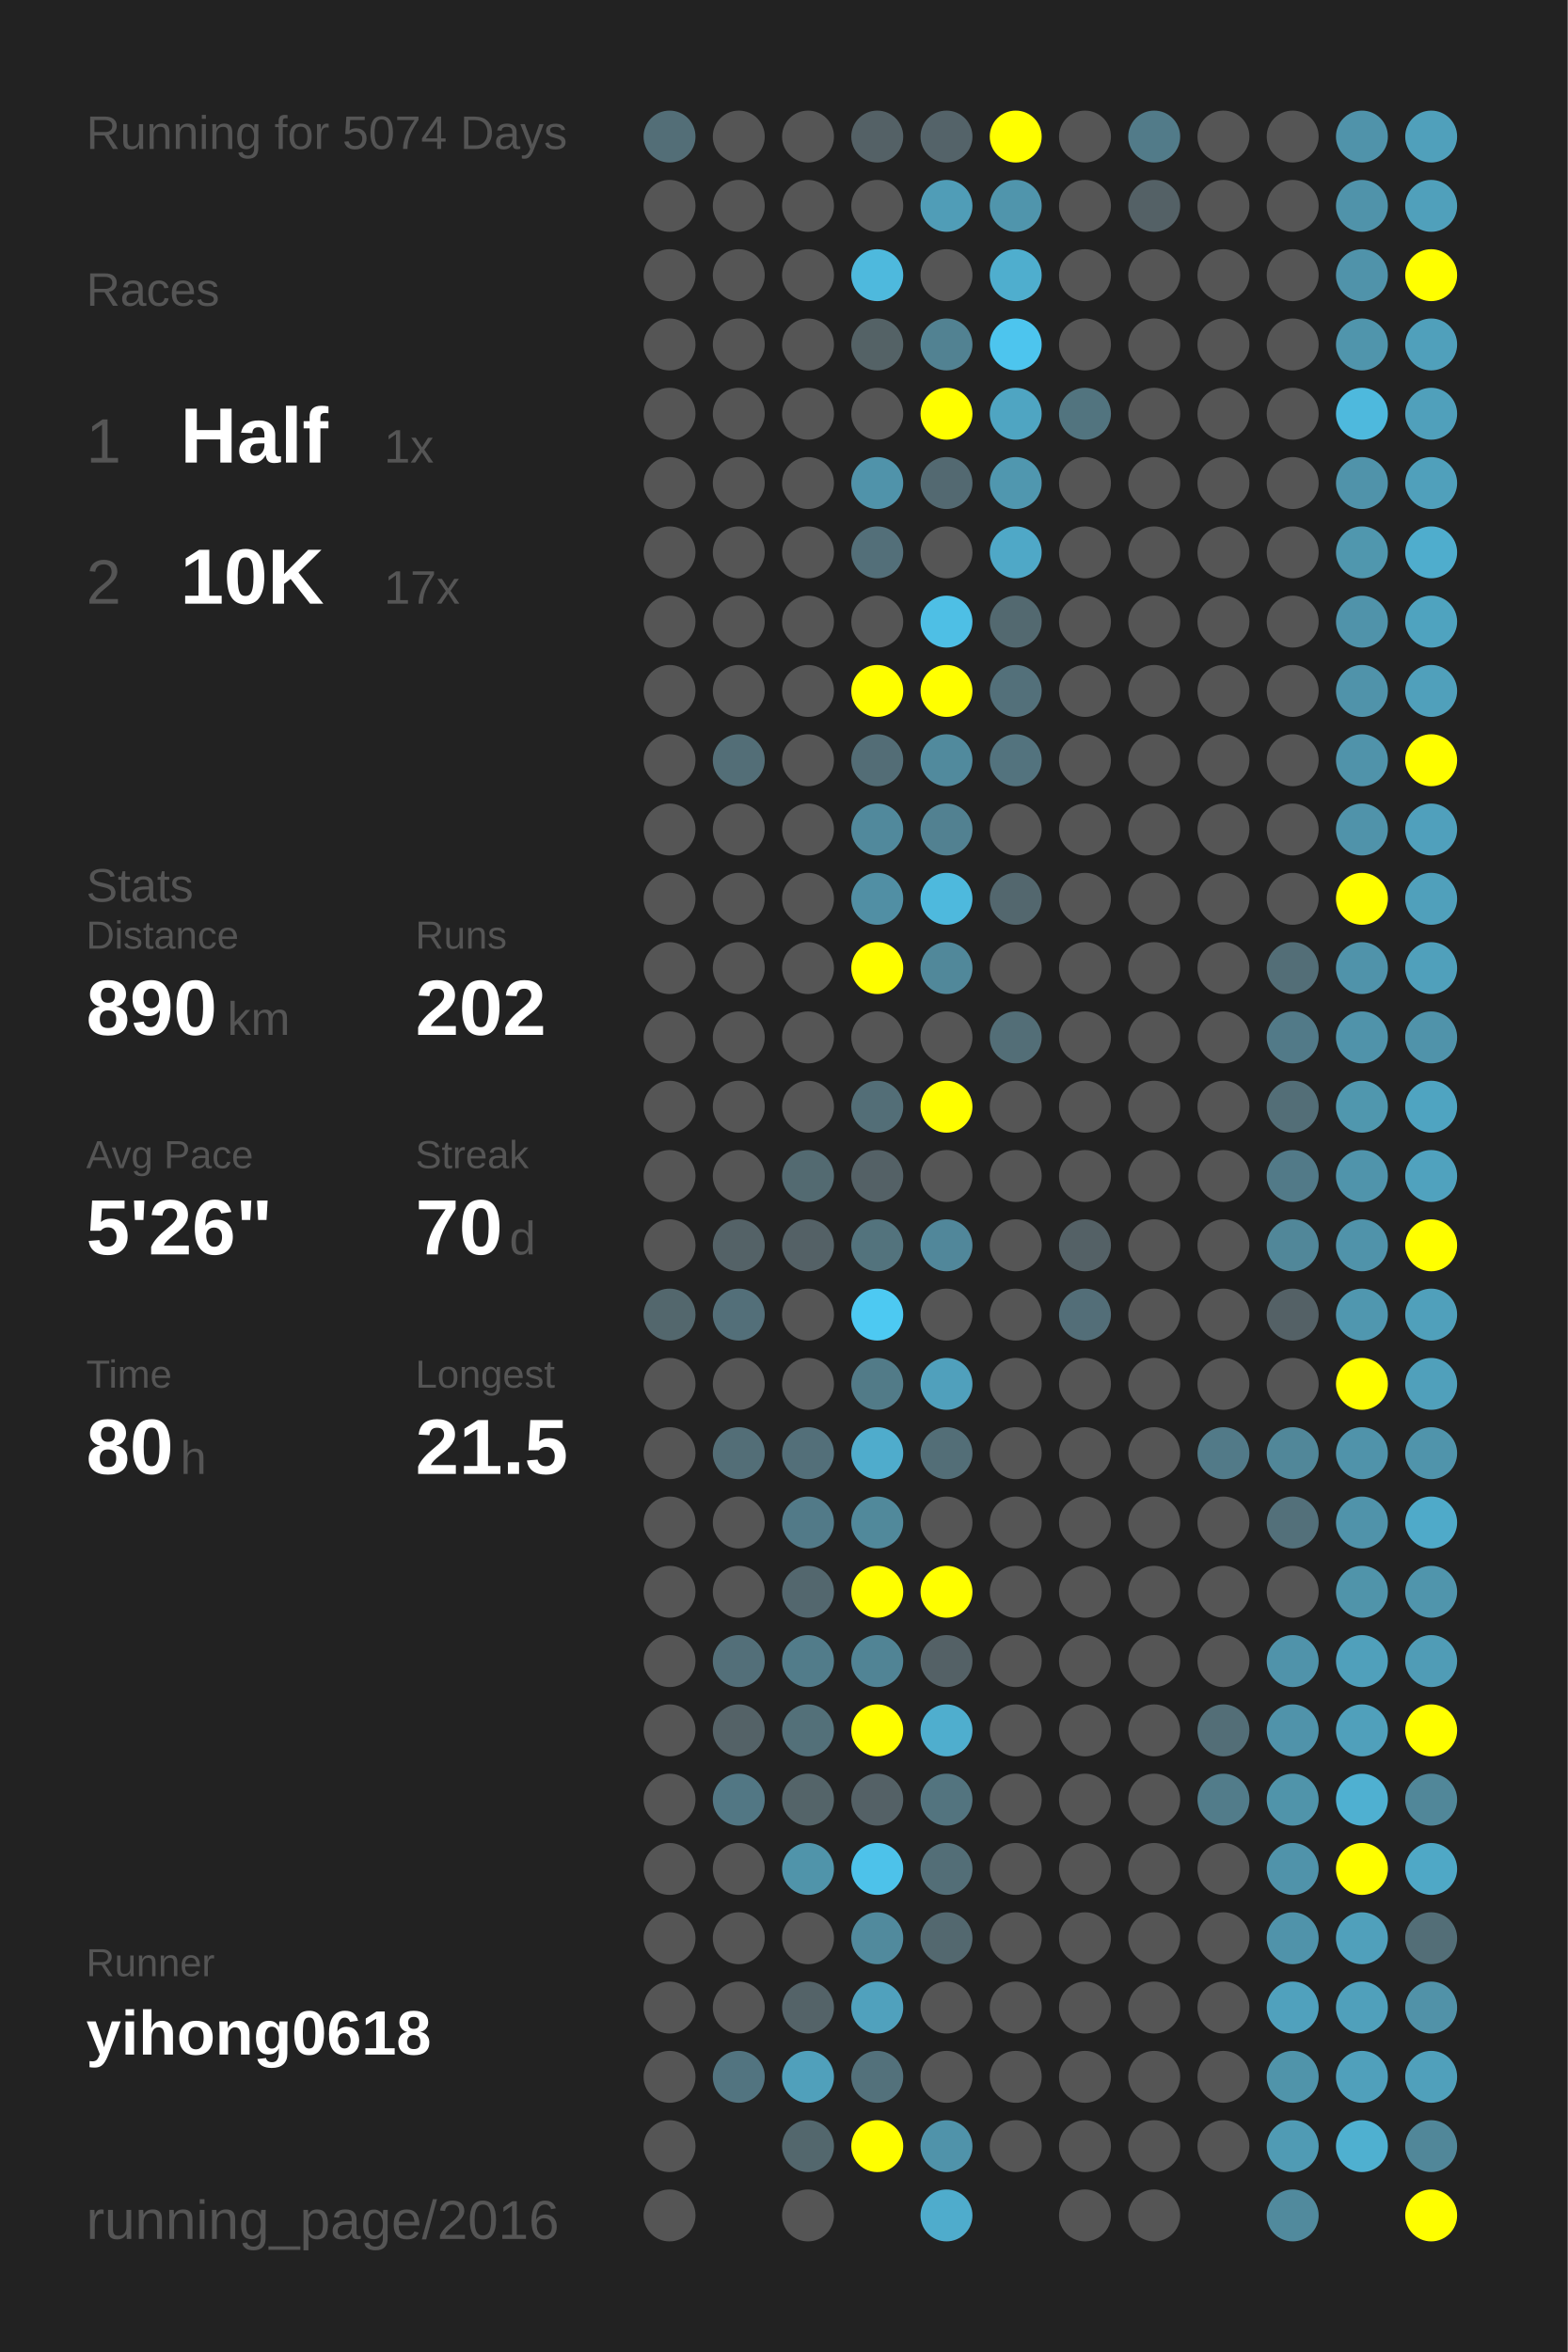
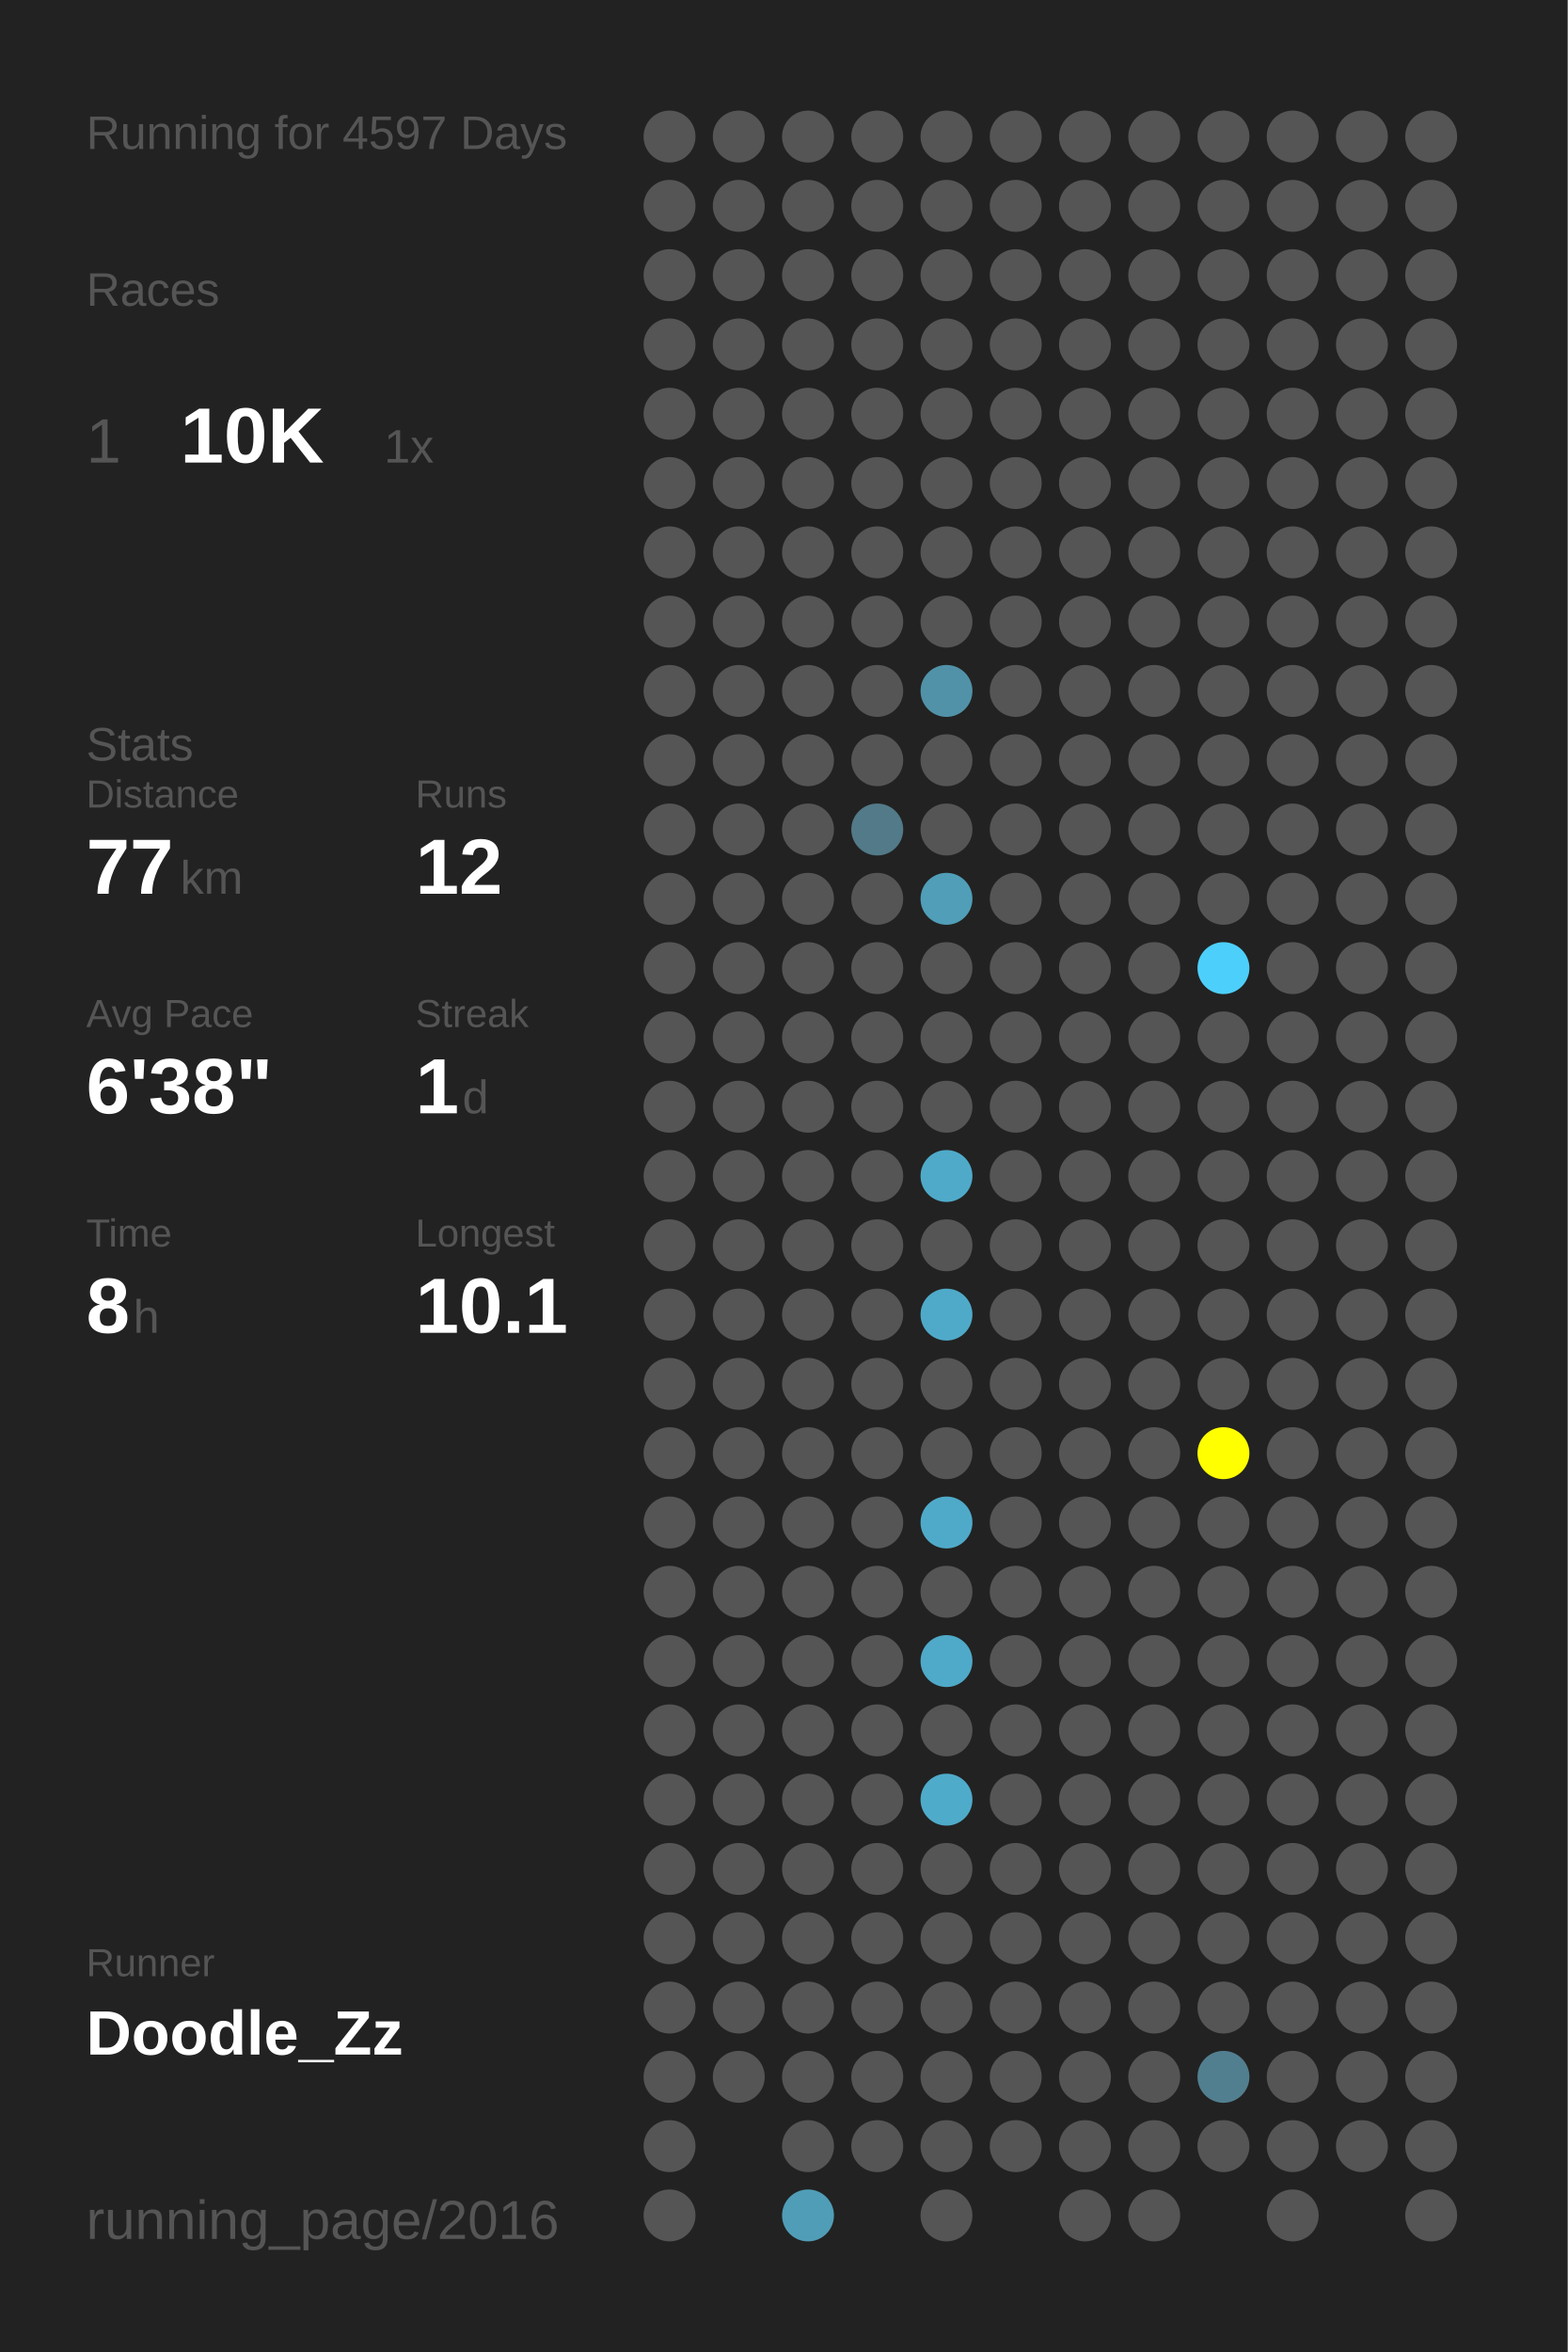
<svg xmlns="http://www.w3.org/2000/svg" baseProfile="full" height="300mm" version="1.1" viewBox="0,0,200,300" width="200mm">
  <defs />
  <rect fill="#222222" height="300" width="200" x="0" y="0" />
-   <text fill="#555555" style="font-size:6px; font-family:Arial;" x="11" y="19">Running for 5074 Days</text>
+   <text fill="#555555" style="font-size:6px; font-family:Arial;" x="11" y="19">Running for 4597 Days</text>
  <text fill="#555555" style="font-size:6px; font-family:Arial;" x="11" y="39">Races</text>
  <text fill="#555555" style="font-size:8px; font-family:Arial;" x="11" y="59">1</text>
-   <text fill="#FFFFFF" style="font-size:10px; font-family:Arial; font-weight:bold;" x="23" y="59">Half</text>
+   <text fill="#FFFFFF" style="font-size:10px; font-family:Arial; font-weight:bold;" x="23" y="59">10K</text>
  <text fill="#555555" style="font-size:6px; font-family:Arial;" x="49" y="59">1x</text>
-   <text fill="#555555" style="font-size:8px; font-family:Arial;" x="11" y="77">2</text>
-   <text fill="#FFFFFF" style="font-size:10px; font-family:Arial; font-weight:bold;" x="23" y="77">10K</text>
-   <text fill="#555555" style="font-size:6px; font-family:Arial;" x="49" y="77">17x</text>
-   <text fill="#555555" style="font-size:6px; font-family:Arial;" x="11" y="115">Stats</text>
-   <text fill="#555555" style="font-size:5px; font-family:Arial;" x="11" y="121">Distance</text>
-   <text fill="#FFFFFF" style="font-size:10px; font-family:Arial; font-weight:bold;" x="11" y="132">890</text>
-   <text fill="#555555" style="font-size:6px; font-family:Arial;" x="29" y="132">km</text>
-   <text fill="#555555" style="font-size:5px; font-family:Arial;" x="53" y="121">Runs</text>
-   <text fill="#FFFFFF" style="font-size:10px; font-family:Arial; font-weight:bold;" x="53" y="132">202</text>
-   <text fill="#555555" style="font-size:5px; font-family:Arial;" x="11" y="149">Avg Pace</text>
-   <text fill="#FFFFFF" style="font-size:10px; font-family:Arial; font-weight:bold;" x="11" y="160">5'26"</text>
-   <text fill="#555555" style="font-size:5px; font-family:Arial;" x="53" y="149">Streak</text>
-   <text fill="#FFFFFF" style="font-size:10px; font-family:Arial; font-weight:bold;" x="53" y="160">70</text>
-   <text fill="#555555" style="font-size:6px; font-family:Arial;" x="65" y="160">d</text>
-   <text fill="#555555" style="font-size:5px; font-family:Arial;" x="11" y="177">Time</text>
-   <text fill="#FFFFFF" style="font-size:10px; font-family:Arial; font-weight:bold;" x="11" y="188">80</text>
-   <text fill="#555555" style="font-size:6px; font-family:Arial;" x="23" y="188">h</text>
-   <text fill="#555555" style="font-size:5px; font-family:Arial;" x="53" y="177">Longest</text>
-   <text fill="#FFFFFF" style="font-size:10px; font-family:Arial; font-weight:bold;" x="53" y="188">21.5</text>
+   <text fill="#555555" style="font-size:6px; font-family:Arial;" x="11" y="97">Stats</text>
+   <text fill="#555555" style="font-size:5px; font-family:Arial;" x="11" y="103">Distance</text>
+   <text fill="#FFFFFF" style="font-size:10px; font-family:Arial; font-weight:bold;" x="11" y="114">77</text>
+   <text fill="#555555" style="font-size:6px; font-family:Arial;" x="23" y="114">km</text>
+   <text fill="#555555" style="font-size:5px; font-family:Arial;" x="53" y="103">Runs</text>
+   <text fill="#FFFFFF" style="font-size:10px; font-family:Arial; font-weight:bold;" x="53" y="114">12</text>
+   <text fill="#555555" style="font-size:5px; font-family:Arial;" x="11" y="131">Avg Pace</text>
+   <text fill="#FFFFFF" style="font-size:10px; font-family:Arial; font-weight:bold;" x="11" y="142">6'38"</text>
+   <text fill="#555555" style="font-size:5px; font-family:Arial;" x="53" y="131">Streak</text>
+   <text fill="#FFFFFF" style="font-size:10px; font-family:Arial; font-weight:bold;" x="53" y="142">1</text>
+   <text fill="#555555" style="font-size:6px; font-family:Arial;" x="59" y="142">d</text>
+   <text fill="#555555" style="font-size:5px; font-family:Arial;" x="11" y="159">Time</text>
+   <text fill="#FFFFFF" style="font-size:10px; font-family:Arial; font-weight:bold;" x="11" y="170">8</text>
+   <text fill="#555555" style="font-size:6px; font-family:Arial;" x="17" y="170">h</text>
+   <text fill="#555555" style="font-size:5px; font-family:Arial;" x="53" y="159">Longest</text>
+   <text fill="#FFFFFF" style="font-size:10px; font-family:Arial; font-weight:bold;" x="53" y="170">10.1</text>
  <text fill="#555555" style="font-size:5px; font-family:Arial;" x="11" y="252.065">Runner</text>
-   <text fill="#FFFFFF" style="font-size:8px; font-family:Arial; font-weight:bold;" x="11" y="262.065">yihong0618</text>
+   <text fill="#FFFFFF" style="font-size:8px; font-family:Arial; font-weight:bold;" x="11" y="262.065">Doodle_Zz</text>
  <text fill="#555555" style="font-size:7px; font-family:Arial;" x="11" y="285.581">running_page/2016</text>
-   <circle cx="85.417" cy="17.419" fill="#536e77" r="3.312" />
+   <circle cx="85.417" cy="17.419" fill="#555555" r="3.312" />
  <circle cx="85.417" cy="26.258" fill="#555555" r="3.312" />
  <circle cx="85.417" cy="35.097" fill="#555555" r="3.312" />
  <circle cx="85.417" cy="43.935" fill="#555555" r="3.312" />
  <circle cx="85.417" cy="52.774" fill="#555555" r="3.312" />
  <circle cx="85.417" cy="61.613" fill="#555555" r="3.312" />
  <circle cx="85.417" cy="70.452" fill="#555555" r="3.312" />
  <circle cx="85.417" cy="79.29" fill="#555555" r="3.312" />
  <circle cx="85.417" cy="88.129" fill="#555555" r="3.312" />
  <circle cx="85.417" cy="96.968" fill="#555555" r="3.312" />
  <circle cx="85.417" cy="105.806" fill="#555555" r="3.312" />
  <circle cx="85.417" cy="114.645" fill="#555555" r="3.312" />
  <circle cx="85.417" cy="123.484" fill="#555555" r="3.312" />
  <circle cx="85.417" cy="132.323" fill="#555555" r="3.312" />
  <circle cx="85.417" cy="141.161" fill="#555555" r="3.312" />
  <circle cx="85.417" cy="150" fill="#555555" r="3.312" />
  <circle cx="85.417" cy="158.839" fill="#555555" r="3.312" />
-   <circle cx="85.417" cy="167.677" fill="#53676d" r="3.312" />
+   <circle cx="85.417" cy="167.677" fill="#555555" r="3.312" />
  <circle cx="85.417" cy="176.516" fill="#555555" r="3.312" />
  <circle cx="85.417" cy="185.355" fill="#555555" r="3.312" />
  <circle cx="85.417" cy="194.194" fill="#555555" r="3.312" />
  <circle cx="85.417" cy="203.032" fill="#555555" r="3.312" />
  <circle cx="85.417" cy="211.871" fill="#555555" r="3.312" />
  <circle cx="85.417" cy="220.71" fill="#555555" r="3.312" />
  <circle cx="85.417" cy="229.548" fill="#555555" r="3.312" />
  <circle cx="85.417" cy="238.387" fill="#555555" r="3.312" />
  <circle cx="85.417" cy="247.226" fill="#555555" r="3.312" />
  <circle cx="85.417" cy="256.065" fill="#555555" r="3.312" />
  <circle cx="85.417" cy="264.903" fill="#555555" r="3.312" />
  <circle cx="85.417" cy="273.742" fill="#555555" r="3.312" />
  <circle cx="85.417" cy="282.581" fill="#555555" r="3.312" />
  <circle cx="94.25" cy="17.419" fill="#555555" r="3.312" />
  <circle cx="94.25" cy="26.258" fill="#555555" r="3.312" />
  <circle cx="94.25" cy="35.097" fill="#555555" r="3.312" />
  <circle cx="94.25" cy="43.935" fill="#555555" r="3.312" />
  <circle cx="94.25" cy="52.774" fill="#555555" r="3.312" />
  <circle cx="94.25" cy="61.613" fill="#555555" r="3.312" />
  <circle cx="94.25" cy="70.452" fill="#555555" r="3.312" />
  <circle cx="94.25" cy="79.29" fill="#555555" r="3.312" />
  <circle cx="94.25" cy="88.129" fill="#555555" r="3.312" />
-   <circle cx="94.25" cy="96.968" fill="#536e77" r="3.312" />
+   <circle cx="94.25" cy="96.968" fill="#555555" r="3.312" />
  <circle cx="94.25" cy="105.806" fill="#555555" r="3.312" />
  <circle cx="94.25" cy="114.645" fill="#555555" r="3.312" />
  <circle cx="94.25" cy="123.484" fill="#555555" r="3.312" />
  <circle cx="94.25" cy="132.323" fill="#555555" r="3.312" />
  <circle cx="94.25" cy="141.161" fill="#555555" r="3.312" />
  <circle cx="94.25" cy="150" fill="#555555" r="3.312" />
-   <circle cx="94.25" cy="158.839" fill="#546267" r="3.312" />
-   <circle cx="94.25" cy="167.677" fill="#536f79" r="3.312" />
+   <circle cx="94.25" cy="158.839" fill="#555555" r="3.312" />
+   <circle cx="94.25" cy="167.677" fill="#555555" r="3.312" />
  <circle cx="94.25" cy="176.516" fill="#555555" r="3.312" />
-   <circle cx="94.25" cy="185.355" fill="#536e77" r="3.312" />
+   <circle cx="94.25" cy="185.355" fill="#555555" r="3.312" />
  <circle cx="94.25" cy="194.194" fill="#555555" r="3.312" />
  <circle cx="94.25" cy="203.032" fill="#555555" r="3.312" />
-   <circle cx="94.25" cy="211.871" fill="#536f79" r="3.312" />
-   <circle cx="94.25" cy="220.71" fill="#546267" r="3.312" />
-   <circle cx="94.25" cy="229.548" fill="#527784" r="3.312" />
+   <circle cx="94.25" cy="211.871" fill="#555555" r="3.312" />
+   <circle cx="94.25" cy="220.71" fill="#555555" r="3.312" />
+   <circle cx="94.25" cy="229.548" fill="#555555" r="3.312" />
  <circle cx="94.25" cy="238.387" fill="#555555" r="3.312" />
  <circle cx="94.25" cy="247.226" fill="#555555" r="3.312" />
  <circle cx="94.25" cy="256.065" fill="#555555" r="3.312" />
-   <circle cx="94.25" cy="264.903" fill="#527480" r="3.312" />
+   <circle cx="94.25" cy="264.903" fill="#555555" r="3.312" />
  <circle cx="103.083" cy="17.419" fill="#555555" r="3.312" />
  <circle cx="103.083" cy="26.258" fill="#555555" r="3.312" />
  <circle cx="103.083" cy="35.097" fill="#555555" r="3.312" />
  <circle cx="103.083" cy="43.935" fill="#555555" r="3.312" />
  <circle cx="103.083" cy="52.774" fill="#555555" r="3.312" />
  <circle cx="103.083" cy="61.613" fill="#555555" r="3.312" />
  <circle cx="103.083" cy="70.452" fill="#555555" r="3.312" />
  <circle cx="103.083" cy="79.29" fill="#555555" r="3.312" />
  <circle cx="103.083" cy="88.129" fill="#555555" r="3.312" />
  <circle cx="103.083" cy="96.968" fill="#555555" r="3.312" />
  <circle cx="103.083" cy="105.806" fill="#555555" r="3.312" />
  <circle cx="103.083" cy="114.645" fill="#555555" r="3.312" />
  <circle cx="103.083" cy="123.484" fill="#555555" r="3.312" />
  <circle cx="103.083" cy="132.323" fill="#555555" r="3.312" />
  <circle cx="103.083" cy="141.161" fill="#555555" r="3.312" />
-   <circle cx="103.083" cy="150" fill="#536a71" r="3.312" />
-   <circle cx="103.083" cy="158.839" fill="#546166" r="3.312" />
+   <circle cx="103.083" cy="150" fill="#555555" r="3.312" />
+   <circle cx="103.083" cy="158.839" fill="#555555" r="3.312" />
  <circle cx="103.083" cy="167.677" fill="#555555" r="3.312" />
  <circle cx="103.083" cy="176.516" fill="#555555" r="3.312" />
-   <circle cx="103.083" cy="185.355" fill="#536f79" r="3.312" />
-   <circle cx="103.083" cy="194.194" fill="#527a88" r="3.312" />
-   <circle cx="103.083" cy="203.032" fill="#53676e" r="3.312" />
-   <circle cx="103.083" cy="211.871" fill="#527c8a" r="3.312" />
-   <circle cx="103.083" cy="220.71" fill="#537079" r="3.312" />
-   <circle cx="103.083" cy="229.548" fill="#546469" r="3.312" />
-   <circle cx="103.083" cy="238.387" fill="#5094aa" r="3.312" />
+   <circle cx="103.083" cy="185.355" fill="#555555" r="3.312" />
+   <circle cx="103.083" cy="194.194" fill="#555555" r="3.312" />
+   <circle cx="103.083" cy="203.032" fill="#555555" r="3.312" />
+   <circle cx="103.083" cy="211.871" fill="#555555" r="3.312" />
+   <circle cx="103.083" cy="220.71" fill="#555555" r="3.312" />
+   <circle cx="103.083" cy="229.548" fill="#555555" r="3.312" />
+   <circle cx="103.083" cy="238.387" fill="#555555" r="3.312" />
  <circle cx="103.083" cy="247.226" fill="#555555" r="3.312" />
-   <circle cx="103.083" cy="256.065" fill="#546368" r="3.312" />
-   <circle cx="103.083" cy="264.903" fill="#50a0bb" r="3.312" />
-   <circle cx="103.083" cy="273.742" fill="#53676d" r="3.312" />
-   <circle cx="103.083" cy="282.581" fill="#555555" r="3.312" />
-   <circle cx="111.917" cy="17.419" fill="#546166" r="3.312" />
+   <circle cx="103.083" cy="256.065" fill="#555555" r="3.312" />
+   <circle cx="103.083" cy="264.903" fill="#555555" r="3.312" />
+   <circle cx="103.083" cy="273.742" fill="#555555" r="3.312" />
+   <circle cx="103.083" cy="282.581" fill="#509db7" r="3.312" />
+   <circle cx="111.917" cy="17.419" fill="#555555" r="3.312" />
  <circle cx="111.917" cy="26.258" fill="#555555" r="3.312" />
-   <circle cx="111.917" cy="35.097" fill="#4eb9dd" r="3.312" />
-   <circle cx="111.917" cy="43.935" fill="#546266" r="3.312" />
+   <circle cx="111.917" cy="35.097" fill="#555555" r="3.312" />
+   <circle cx="111.917" cy="43.935" fill="#555555" r="3.312" />
  <circle cx="111.917" cy="52.774" fill="#555555" r="3.312" />
-   <circle cx="111.917" cy="61.613" fill="#5093aa" r="3.312" />
-   <circle cx="111.917" cy="70.452" fill="#536f79" r="3.312" />
+   <circle cx="111.917" cy="61.613" fill="#555555" r="3.312" />
+   <circle cx="111.917" cy="70.452" fill="#555555" r="3.312" />
  <circle cx="111.917" cy="79.29" fill="#555555" r="3.312" />
-   <circle cx="111.917" cy="88.129" fill="#FFFF00" r="3.312" />
-   <circle cx="111.917" cy="96.968" fill="#536d76" r="3.312" />
-   <circle cx="111.917" cy="105.806" fill="#51899c" r="3.312" />
-   <circle cx="111.917" cy="114.645" fill="#518fa4" r="3.312" />
-   <circle cx="111.917" cy="123.484" fill="#FFFF00" r="3.312" />
+   <circle cx="111.917" cy="88.129" fill="#555555" r="3.312" />
+   <circle cx="111.917" cy="96.968" fill="#555555" r="3.312" />
+   <circle cx="111.917" cy="105.806" fill="#527a88" r="3.312" />
+   <circle cx="111.917" cy="114.645" fill="#555555" r="3.312" />
+   <circle cx="111.917" cy="123.484" fill="#555555" r="3.312" />
  <circle cx="111.917" cy="132.323" fill="#555555" r="3.312" />
-   <circle cx="111.917" cy="141.161" fill="#536e77" r="3.312" />
-   <circle cx="111.917" cy="150" fill="#546166" r="3.312" />
-   <circle cx="111.917" cy="158.839" fill="#53737d" r="3.312" />
-   <circle cx="111.917" cy="167.677" fill="#4dc9f2" r="3.312" />
-   <circle cx="111.917" cy="176.516" fill="#527b88" r="3.312" />
-   <circle cx="111.917" cy="185.355" fill="#4faccc" r="3.312" />
-   <circle cx="111.917" cy="194.194" fill="#51899b" r="3.312" />
-   <circle cx="111.917" cy="203.032" fill="#FFFF00" r="3.312" />
-   <circle cx="111.917" cy="211.871" fill="#518495" r="3.312" />
-   <circle cx="111.917" cy="220.71" fill="#FFFF00" r="3.312" />
-   <circle cx="111.917" cy="229.548" fill="#546166" r="3.312" />
-   <circle cx="111.917" cy="238.387" fill="#4dc2ea" r="3.312" />
-   <circle cx="111.917" cy="247.226" fill="#518a9d" r="3.312" />
-   <circle cx="111.917" cy="256.065" fill="#50a1bd" r="3.312" />
-   <circle cx="111.917" cy="264.903" fill="#53717b" r="3.312" />
-   <circle cx="111.917" cy="273.742" fill="#FFFF00" r="3.312" />
-   <circle cx="120.75" cy="17.419" fill="#546369" r="3.312" />
-   <circle cx="120.75" cy="26.258" fill="#509db7" r="3.312" />
+   <circle cx="111.917" cy="141.161" fill="#555555" r="3.312" />
+   <circle cx="111.917" cy="150" fill="#555555" r="3.312" />
+   <circle cx="111.917" cy="158.839" fill="#555555" r="3.312" />
+   <circle cx="111.917" cy="167.677" fill="#555555" r="3.312" />
+   <circle cx="111.917" cy="176.516" fill="#555555" r="3.312" />
+   <circle cx="111.917" cy="185.355" fill="#555555" r="3.312" />
+   <circle cx="111.917" cy="194.194" fill="#555555" r="3.312" />
+   <circle cx="111.917" cy="203.032" fill="#555555" r="3.312" />
+   <circle cx="111.917" cy="211.871" fill="#555555" r="3.312" />
+   <circle cx="111.917" cy="220.71" fill="#555555" r="3.312" />
+   <circle cx="111.917" cy="229.548" fill="#555555" r="3.312" />
+   <circle cx="111.917" cy="238.387" fill="#555555" r="3.312" />
+   <circle cx="111.917" cy="247.226" fill="#555555" r="3.312" />
+   <circle cx="111.917" cy="256.065" fill="#555555" r="3.312" />
+   <circle cx="111.917" cy="264.903" fill="#555555" r="3.312" />
+   <circle cx="111.917" cy="273.742" fill="#555555" r="3.312" />
+   <circle cx="120.75" cy="17.419" fill="#555555" r="3.312" />
+   <circle cx="120.75" cy="26.258" fill="#555555" r="3.312" />
  <circle cx="120.75" cy="35.097" fill="#555555" r="3.312" />
-   <circle cx="120.75" cy="43.935" fill="#528292" r="3.312" />
-   <circle cx="120.75" cy="52.774" fill="#FFFF00" r="3.312" />
-   <circle cx="120.75" cy="61.613" fill="#536971" r="3.312" />
+   <circle cx="120.75" cy="43.935" fill="#555555" r="3.312" />
+   <circle cx="120.75" cy="52.774" fill="#555555" r="3.312" />
+   <circle cx="120.75" cy="61.613" fill="#555555" r="3.312" />
  <circle cx="120.75" cy="70.452" fill="#555555" r="3.312" />
-   <circle cx="120.75" cy="79.29" fill="#4ebfe5" r="3.312" />
-   <circle cx="120.75" cy="88.129" fill="#FFFF00" r="3.312" />
-   <circle cx="120.75" cy="96.968" fill="#518a9d" r="3.312" />
-   <circle cx="120.75" cy="105.806" fill="#528191" r="3.312" />
-   <circle cx="120.75" cy="114.645" fill="#4eb9dd" r="3.312" />
-   <circle cx="120.75" cy="123.484" fill="#51889a" r="3.312" />
+   <circle cx="120.75" cy="79.29" fill="#555555" r="3.312" />
+   <circle cx="120.75" cy="88.129" fill="#5192a8" r="3.312" />
+   <circle cx="120.75" cy="96.968" fill="#555555" r="3.312" />
+   <circle cx="120.75" cy="105.806" fill="#555555" r="3.312" />
+   <circle cx="120.75" cy="114.645" fill="#509eb8" r="3.312" />
+   <circle cx="120.75" cy="123.484" fill="#555555" r="3.312" />
  <circle cx="120.75" cy="132.323" fill="#555555" r="3.312" />
-   <circle cx="120.75" cy="141.161" fill="#FFFF00" r="3.312" />
-   <circle cx="120.75" cy="150" fill="#555555" r="3.312" />
-   <circle cx="120.75" cy="158.839" fill="#51879a" r="3.312" />
-   <circle cx="120.75" cy="167.677" fill="#555555" r="3.312" />
-   <circle cx="120.75" cy="176.516" fill="#50a0bc" r="3.312" />
-   <circle cx="120.75" cy="185.355" fill="#536e77" r="3.312" />
-   <circle cx="120.75" cy="194.194" fill="#555555" r="3.312" />
-   <circle cx="120.75" cy="203.032" fill="#FFFF00" r="3.312" />
-   <circle cx="120.75" cy="211.871" fill="#546166" r="3.312" />
-   <circle cx="120.75" cy="220.71" fill="#4faece" r="3.312" />
-   <circle cx="120.75" cy="229.548" fill="#53747f" r="3.312" />
-   <circle cx="120.75" cy="238.387" fill="#536e77" r="3.312" />
-   <circle cx="120.75" cy="247.226" fill="#53686f" r="3.312" />
+   <circle cx="120.75" cy="141.161" fill="#555555" r="3.312" />
+   <circle cx="120.75" cy="150" fill="#4faac9" r="3.312" />
+   <circle cx="120.75" cy="158.839" fill="#555555" r="3.312" />
+   <circle cx="120.75" cy="167.677" fill="#4faac9" r="3.312" />
+   <circle cx="120.75" cy="176.516" fill="#555555" r="3.312" />
+   <circle cx="120.75" cy="185.355" fill="#555555" r="3.312" />
+   <circle cx="120.75" cy="194.194" fill="#4faac9" r="3.312" />
+   <circle cx="120.75" cy="203.032" fill="#555555" r="3.312" />
+   <circle cx="120.75" cy="211.871" fill="#4fa9c8" r="3.312" />
+   <circle cx="120.75" cy="220.71" fill="#555555" r="3.312" />
+   <circle cx="120.75" cy="229.548" fill="#4fabca" r="3.312" />
+   <circle cx="120.75" cy="238.387" fill="#555555" r="3.312" />
+   <circle cx="120.75" cy="247.226" fill="#555555" r="3.312" />
  <circle cx="120.75" cy="256.065" fill="#555555" r="3.312" />
  <circle cx="120.75" cy="264.903" fill="#555555" r="3.312" />
-   <circle cx="120.75" cy="273.742" fill="#5093aa" r="3.312" />
-   <circle cx="120.75" cy="282.581" fill="#4faccc" r="3.312" />
-   <circle cx="129.583" cy="17.419" fill="#FFFF00" r="3.312" />
-   <circle cx="129.583" cy="26.258" fill="#5095ac" r="3.312" />
-   <circle cx="129.583" cy="35.097" fill="#4faece" r="3.312" />
-   <circle cx="129.583" cy="43.935" fill="#4dc5ee" r="3.312" />
-   <circle cx="129.583" cy="52.774" fill="#4fa5c2" r="3.312" />
-   <circle cx="129.583" cy="61.613" fill="#5097af" r="3.312" />
-   <circle cx="129.583" cy="70.452" fill="#4fa8c7" r="3.312" />
-   <circle cx="129.583" cy="79.29" fill="#536970" r="3.312" />
-   <circle cx="129.583" cy="88.129" fill="#53707a" r="3.312" />
-   <circle cx="129.583" cy="96.968" fill="#53737e" r="3.312" />
+   <circle cx="120.75" cy="273.742" fill="#555555" r="3.312" />
+   <circle cx="120.75" cy="282.581" fill="#555555" r="3.312" />
+   <circle cx="129.583" cy="17.419" fill="#555555" r="3.312" />
+   <circle cx="129.583" cy="26.258" fill="#555555" r="3.312" />
+   <circle cx="129.583" cy="35.097" fill="#555555" r="3.312" />
+   <circle cx="129.583" cy="43.935" fill="#555555" r="3.312" />
+   <circle cx="129.583" cy="52.774" fill="#555555" r="3.312" />
+   <circle cx="129.583" cy="61.613" fill="#555555" r="3.312" />
+   <circle cx="129.583" cy="70.452" fill="#555555" r="3.312" />
+   <circle cx="129.583" cy="79.29" fill="#555555" r="3.312" />
+   <circle cx="129.583" cy="88.129" fill="#555555" r="3.312" />
+   <circle cx="129.583" cy="96.968" fill="#555555" r="3.312" />
  <circle cx="129.583" cy="105.806" fill="#555555" r="3.312" />
-   <circle cx="129.583" cy="114.645" fill="#53676e" r="3.312" />
+   <circle cx="129.583" cy="114.645" fill="#555555" r="3.312" />
  <circle cx="129.583" cy="123.484" fill="#555555" r="3.312" />
-   <circle cx="129.583" cy="132.323" fill="#536e77" r="3.312" />
+   <circle cx="129.583" cy="132.323" fill="#555555" r="3.312" />
  <circle cx="129.583" cy="141.161" fill="#555555" r="3.312" />
  <circle cx="129.583" cy="150" fill="#555555" r="3.312" />
  <circle cx="129.583" cy="158.839" fill="#555555" r="3.312" />
  <circle cx="129.583" cy="167.677" fill="#555555" r="3.312" />
  <circle cx="129.583" cy="176.516" fill="#555555" r="3.312" />
  <circle cx="129.583" cy="185.355" fill="#555555" r="3.312" />
  <circle cx="129.583" cy="194.194" fill="#555555" r="3.312" />
  <circle cx="129.583" cy="203.032" fill="#555555" r="3.312" />
  <circle cx="129.583" cy="211.871" fill="#555555" r="3.312" />
  <circle cx="129.583" cy="220.71" fill="#555555" r="3.312" />
  <circle cx="129.583" cy="229.548" fill="#555555" r="3.312" />
  <circle cx="129.583" cy="238.387" fill="#555555" r="3.312" />
  <circle cx="129.583" cy="247.226" fill="#555555" r="3.312" />
  <circle cx="129.583" cy="256.065" fill="#555555" r="3.312" />
  <circle cx="129.583" cy="264.903" fill="#555555" r="3.312" />
  <circle cx="129.583" cy="273.742" fill="#555555" r="3.312" />
  <circle cx="138.417" cy="17.419" fill="#555555" r="3.312" />
  <circle cx="138.417" cy="26.258" fill="#555555" r="3.312" />
  <circle cx="138.417" cy="35.097" fill="#555555" r="3.312" />
  <circle cx="138.417" cy="43.935" fill="#555555" r="3.312" />
-   <circle cx="138.417" cy="52.774" fill="#52747f" r="3.312" />
+   <circle cx="138.417" cy="52.774" fill="#555555" r="3.312" />
  <circle cx="138.417" cy="61.613" fill="#555555" r="3.312" />
  <circle cx="138.417" cy="70.452" fill="#555555" r="3.312" />
  <circle cx="138.417" cy="79.29" fill="#555555" r="3.312" />
  <circle cx="138.417" cy="88.129" fill="#555555" r="3.312" />
  <circle cx="138.417" cy="96.968" fill="#555555" r="3.312" />
  <circle cx="138.417" cy="105.806" fill="#555555" r="3.312" />
  <circle cx="138.417" cy="114.645" fill="#555555" r="3.312" />
  <circle cx="138.417" cy="123.484" fill="#555555" r="3.312" />
  <circle cx="138.417" cy="132.323" fill="#555555" r="3.312" />
  <circle cx="138.417" cy="141.161" fill="#555555" r="3.312" />
  <circle cx="138.417" cy="150" fill="#555555" r="3.312" />
-   <circle cx="138.417" cy="158.839" fill="#546166" r="3.312" />
-   <circle cx="138.417" cy="167.677" fill="#536e78" r="3.312" />
+   <circle cx="138.417" cy="158.839" fill="#555555" r="3.312" />
+   <circle cx="138.417" cy="167.677" fill="#555555" r="3.312" />
  <circle cx="138.417" cy="176.516" fill="#555555" r="3.312" />
  <circle cx="138.417" cy="185.355" fill="#555555" r="3.312" />
  <circle cx="138.417" cy="194.194" fill="#555555" r="3.312" />
  <circle cx="138.417" cy="203.032" fill="#555555" r="3.312" />
  <circle cx="138.417" cy="211.871" fill="#555555" r="3.312" />
  <circle cx="138.417" cy="220.71" fill="#555555" r="3.312" />
  <circle cx="138.417" cy="229.548" fill="#555555" r="3.312" />
  <circle cx="138.417" cy="238.387" fill="#555555" r="3.312" />
  <circle cx="138.417" cy="247.226" fill="#555555" r="3.312" />
  <circle cx="138.417" cy="256.065" fill="#555555" r="3.312" />
  <circle cx="138.417" cy="264.903" fill="#555555" r="3.312" />
  <circle cx="138.417" cy="273.742" fill="#555555" r="3.312" />
  <circle cx="138.417" cy="282.581" fill="#555555" r="3.312" />
-   <circle cx="147.25" cy="17.419" fill="#527b89" r="3.312" />
-   <circle cx="147.25" cy="26.258" fill="#546166" r="3.312" />
+   <circle cx="147.25" cy="17.419" fill="#555555" r="3.312" />
+   <circle cx="147.25" cy="26.258" fill="#555555" r="3.312" />
  <circle cx="147.25" cy="35.097" fill="#555555" r="3.312" />
  <circle cx="147.25" cy="43.935" fill="#555555" r="3.312" />
  <circle cx="147.25" cy="52.774" fill="#555555" r="3.312" />
  <circle cx="147.25" cy="61.613" fill="#555555" r="3.312" />
  <circle cx="147.25" cy="70.452" fill="#555555" r="3.312" />
  <circle cx="147.25" cy="79.29" fill="#555555" r="3.312" />
  <circle cx="147.25" cy="88.129" fill="#555555" r="3.312" />
  <circle cx="147.25" cy="96.968" fill="#555555" r="3.312" />
  <circle cx="147.25" cy="105.806" fill="#555555" r="3.312" />
  <circle cx="147.25" cy="114.645" fill="#555555" r="3.312" />
  <circle cx="147.25" cy="123.484" fill="#555555" r="3.312" />
  <circle cx="147.25" cy="132.323" fill="#555555" r="3.312" />
  <circle cx="147.25" cy="141.161" fill="#555555" r="3.312" />
  <circle cx="147.25" cy="150" fill="#555555" r="3.312" />
  <circle cx="147.25" cy="158.839" fill="#555555" r="3.312" />
  <circle cx="147.25" cy="167.677" fill="#555555" r="3.312" />
  <circle cx="147.25" cy="176.516" fill="#555555" r="3.312" />
  <circle cx="147.25" cy="185.355" fill="#555555" r="3.312" />
  <circle cx="147.25" cy="194.194" fill="#555555" r="3.312" />
  <circle cx="147.25" cy="203.032" fill="#555555" r="3.312" />
  <circle cx="147.25" cy="211.871" fill="#555555" r="3.312" />
  <circle cx="147.25" cy="220.71" fill="#555555" r="3.312" />
  <circle cx="147.25" cy="229.548" fill="#555555" r="3.312" />
  <circle cx="147.25" cy="238.387" fill="#555555" r="3.312" />
  <circle cx="147.25" cy="247.226" fill="#555555" r="3.312" />
  <circle cx="147.25" cy="256.065" fill="#555555" r="3.312" />
  <circle cx="147.25" cy="264.903" fill="#555555" r="3.312" />
  <circle cx="147.25" cy="273.742" fill="#555555" r="3.312" />
  <circle cx="147.25" cy="282.581" fill="#555555" r="3.312" />
  <circle cx="156.083" cy="17.419" fill="#555555" r="3.312" />
  <circle cx="156.083" cy="26.258" fill="#555555" r="3.312" />
  <circle cx="156.083" cy="35.097" fill="#555555" r="3.312" />
  <circle cx="156.083" cy="43.935" fill="#555555" r="3.312" />
  <circle cx="156.083" cy="52.774" fill="#555555" r="3.312" />
  <circle cx="156.083" cy="61.613" fill="#555555" r="3.312" />
  <circle cx="156.083" cy="70.452" fill="#555555" r="3.312" />
  <circle cx="156.083" cy="79.29" fill="#555555" r="3.312" />
  <circle cx="156.083" cy="88.129" fill="#555555" r="3.312" />
  <circle cx="156.083" cy="96.968" fill="#555555" r="3.312" />
  <circle cx="156.083" cy="105.806" fill="#555555" r="3.312" />
  <circle cx="156.083" cy="114.645" fill="#555555" r="3.312" />
-   <circle cx="156.083" cy="123.484" fill="#555555" r="3.312" />
+   <circle cx="156.083" cy="123.484" fill="#4dcffb" r="3.312" />
  <circle cx="156.083" cy="132.323" fill="#555555" r="3.312" />
  <circle cx="156.083" cy="141.161" fill="#555555" r="3.312" />
  <circle cx="156.083" cy="150" fill="#555555" r="3.312" />
  <circle cx="156.083" cy="158.839" fill="#555555" r="3.312" />
  <circle cx="156.083" cy="167.677" fill="#555555" r="3.312" />
  <circle cx="156.083" cy="176.516" fill="#555555" r="3.312" />
-   <circle cx="156.083" cy="185.355" fill="#527a88" r="3.312" />
+   <circle cx="156.083" cy="185.355" fill="#FFFF00" r="3.312" />
  <circle cx="156.083" cy="194.194" fill="#555555" r="3.312" />
  <circle cx="156.083" cy="203.032" fill="#555555" r="3.312" />
  <circle cx="156.083" cy="211.871" fill="#555555" r="3.312" />
-   <circle cx="156.083" cy="220.71" fill="#536e77" r="3.312" />
-   <circle cx="156.083" cy="229.548" fill="#527c8a" r="3.312" />
+   <circle cx="156.083" cy="220.71" fill="#555555" r="3.312" />
+   <circle cx="156.083" cy="229.548" fill="#555555" r="3.312" />
  <circle cx="156.083" cy="238.387" fill="#555555" r="3.312" />
  <circle cx="156.083" cy="247.226" fill="#555555" r="3.312" />
  <circle cx="156.083" cy="256.065" fill="#555555" r="3.312" />
-   <circle cx="156.083" cy="264.903" fill="#555555" r="3.312" />
+   <circle cx="156.083" cy="264.903" fill="#527f8f" r="3.312" />
  <circle cx="156.083" cy="273.742" fill="#555555" r="3.312" />
  <circle cx="164.917" cy="17.419" fill="#555555" r="3.312" />
  <circle cx="164.917" cy="26.258" fill="#555555" r="3.312" />
  <circle cx="164.917" cy="35.097" fill="#555555" r="3.312" />
  <circle cx="164.917" cy="43.935" fill="#555555" r="3.312" />
  <circle cx="164.917" cy="52.774" fill="#555555" r="3.312" />
  <circle cx="164.917" cy="61.613" fill="#555555" r="3.312" />
  <circle cx="164.917" cy="70.452" fill="#555555" r="3.312" />
  <circle cx="164.917" cy="79.29" fill="#555555" r="3.312" />
  <circle cx="164.917" cy="88.129" fill="#555555" r="3.312" />
  <circle cx="164.917" cy="96.968" fill="#555555" r="3.312" />
  <circle cx="164.917" cy="105.806" fill="#555555" r="3.312" />
  <circle cx="164.917" cy="114.645" fill="#555555" r="3.312" />
-   <circle cx="164.917" cy="123.484" fill="#536e77" r="3.312" />
-   <circle cx="164.917" cy="132.323" fill="#527a88" r="3.312" />
-   <circle cx="164.917" cy="141.161" fill="#536e77" r="3.312" />
-   <circle cx="164.917" cy="150" fill="#527a88" r="3.312" />
-   <circle cx="164.917" cy="158.839" fill="#518799" r="3.312" />
-   <circle cx="164.917" cy="167.677" fill="#546166" r="3.312" />
+   <circle cx="164.917" cy="123.484" fill="#555555" r="3.312" />
+   <circle cx="164.917" cy="132.323" fill="#555555" r="3.312" />
+   <circle cx="164.917" cy="141.161" fill="#555555" r="3.312" />
+   <circle cx="164.917" cy="150" fill="#555555" r="3.312" />
+   <circle cx="164.917" cy="158.839" fill="#555555" r="3.312" />
+   <circle cx="164.917" cy="167.677" fill="#555555" r="3.312" />
  <circle cx="164.917" cy="176.516" fill="#555555" r="3.312" />
-   <circle cx="164.917" cy="185.355" fill="#518799" r="3.312" />
-   <circle cx="164.917" cy="194.194" fill="#53707a" r="3.312" />
+   <circle cx="164.917" cy="185.355" fill="#555555" r="3.312" />
+   <circle cx="164.917" cy="194.194" fill="#555555" r="3.312" />
  <circle cx="164.917" cy="203.032" fill="#555555" r="3.312" />
-   <circle cx="164.917" cy="211.871" fill="#5093aa" r="3.312" />
-   <circle cx="164.917" cy="220.71" fill="#5093aa" r="3.312" />
-   <circle cx="164.917" cy="229.548" fill="#5094aa" r="3.312" />
-   <circle cx="164.917" cy="238.387" fill="#5093aa" r="3.312" />
-   <circle cx="164.917" cy="247.226" fill="#5093aa" r="3.312" />
-   <circle cx="164.917" cy="256.065" fill="#50a1bd" r="3.312" />
-   <circle cx="164.917" cy="264.903" fill="#5094aa" r="3.312" />
-   <circle cx="164.917" cy="273.742" fill="#509bb4" r="3.312" />
-   <circle cx="164.917" cy="282.581" fill="#518a9d" r="3.312" />
-   <circle cx="173.75" cy="17.419" fill="#5093aa" r="3.312" />
-   <circle cx="173.75" cy="26.258" fill="#5093aa" r="3.312" />
-   <circle cx="173.75" cy="35.097" fill="#5093aa" r="3.312" />
-   <circle cx="173.75" cy="43.935" fill="#5095ac" r="3.312" />
-   <circle cx="173.75" cy="52.774" fill="#4eb9dd" r="3.312" />
-   <circle cx="173.75" cy="61.613" fill="#5093aa" r="3.312" />
-   <circle cx="173.75" cy="70.452" fill="#5097ae" r="3.312" />
-   <circle cx="173.75" cy="79.29" fill="#5093aa" r="3.312" />
-   <circle cx="173.75" cy="88.129" fill="#5093aa" r="3.312" />
-   <circle cx="173.75" cy="96.968" fill="#5093aa" r="3.312" />
-   <circle cx="173.75" cy="105.806" fill="#5093aa" r="3.312" />
-   <circle cx="173.75" cy="114.645" fill="#FFFF00" r="3.312" />
-   <circle cx="173.75" cy="123.484" fill="#5093aa" r="3.312" />
-   <circle cx="173.75" cy="132.323" fill="#5093aa" r="3.312" />
-   <circle cx="173.75" cy="141.161" fill="#5097ae" r="3.312" />
-   <circle cx="173.75" cy="150" fill="#5094ab" r="3.312" />
-   <circle cx="173.75" cy="158.839" fill="#5093aa" r="3.312" />
-   <circle cx="173.75" cy="167.677" fill="#5097af" r="3.312" />
-   <circle cx="173.75" cy="176.516" fill="#FFFF00" r="3.312" />
-   <circle cx="173.75" cy="185.355" fill="#5093aa" r="3.312" />
-   <circle cx="173.75" cy="194.194" fill="#5093aa" r="3.312" />
-   <circle cx="173.75" cy="203.032" fill="#5094aa" r="3.312" />
-   <circle cx="173.75" cy="211.871" fill="#50a0bb" r="3.312" />
-   <circle cx="173.75" cy="220.71" fill="#50a0bb" r="3.312" />
-   <circle cx="173.75" cy="229.548" fill="#4fb0d1" r="3.312" />
-   <circle cx="173.75" cy="238.387" fill="#FFFF00" r="3.312" />
-   <circle cx="173.75" cy="247.226" fill="#50a0bb" r="3.312" />
-   <circle cx="173.75" cy="256.065" fill="#50a0bb" r="3.312" />
-   <circle cx="173.75" cy="264.903" fill="#50a0bb" r="3.312" />
-   <circle cx="173.75" cy="273.742" fill="#4fb0d0" r="3.312" />
-   <circle cx="182.583" cy="17.419" fill="#50a0bb" r="3.312" />
-   <circle cx="182.583" cy="26.258" fill="#50a0bb" r="3.312" />
-   <circle cx="182.583" cy="35.097" fill="#FFFF00" r="3.312" />
-   <circle cx="182.583" cy="43.935" fill="#50a0bb" r="3.312" />
-   <circle cx="182.583" cy="52.774" fill="#50a0bb" r="3.312" />
-   <circle cx="182.583" cy="61.613" fill="#50a0bb" r="3.312" />
-   <circle cx="182.583" cy="70.452" fill="#4fadcd" r="3.312" />
-   <circle cx="182.583" cy="79.29" fill="#4fa3bf" r="3.312" />
-   <circle cx="182.583" cy="88.129" fill="#50a0bb" r="3.312" />
-   <circle cx="182.583" cy="96.968" fill="#FFFF00" r="3.312" />
-   <circle cx="182.583" cy="105.806" fill="#50a0bc" r="3.312" />
-   <circle cx="182.583" cy="114.645" fill="#50a0bb" r="3.312" />
-   <circle cx="182.583" cy="123.484" fill="#50a0bb" r="3.312" />
-   <circle cx="182.583" cy="132.323" fill="#5093aa" r="3.312" />
-   <circle cx="182.583" cy="141.161" fill="#4fa4c1" r="3.312" />
-   <circle cx="182.583" cy="150" fill="#50a2be" r="3.312" />
-   <circle cx="182.583" cy="158.839" fill="#FFFF00" r="3.312" />
-   <circle cx="182.583" cy="167.677" fill="#50a0bb" r="3.312" />
-   <circle cx="182.583" cy="176.516" fill="#50a0bb" r="3.312" />
-   <circle cx="182.583" cy="185.355" fill="#5094ab" r="3.312" />
-   <circle cx="182.583" cy="194.194" fill="#4faac9" r="3.312" />
-   <circle cx="182.583" cy="203.032" fill="#5095ac" r="3.312" />
-   <circle cx="182.583" cy="211.871" fill="#509cb6" r="3.312" />
-   <circle cx="182.583" cy="220.71" fill="#FFFF00" r="3.312" />
-   <circle cx="182.583" cy="229.548" fill="#518799" r="3.312" />
-   <circle cx="182.583" cy="238.387" fill="#4fa8c6" r="3.312" />
-   <circle cx="182.583" cy="247.226" fill="#536e77" r="3.312" />
-   <circle cx="182.583" cy="256.065" fill="#5192a8" r="3.312" />
-   <circle cx="182.583" cy="264.903" fill="#50a0bb" r="3.312" />
-   <circle cx="182.583" cy="273.742" fill="#518799" r="3.312" />
-   <circle cx="182.583" cy="282.581" fill="#FFFF00" r="3.312" />
+   <circle cx="164.917" cy="211.871" fill="#555555" r="3.312" />
+   <circle cx="164.917" cy="220.71" fill="#555555" r="3.312" />
+   <circle cx="164.917" cy="229.548" fill="#555555" r="3.312" />
+   <circle cx="164.917" cy="238.387" fill="#555555" r="3.312" />
+   <circle cx="164.917" cy="247.226" fill="#555555" r="3.312" />
+   <circle cx="164.917" cy="256.065" fill="#555555" r="3.312" />
+   <circle cx="164.917" cy="264.903" fill="#555555" r="3.312" />
+   <circle cx="164.917" cy="273.742" fill="#555555" r="3.312" />
+   <circle cx="164.917" cy="282.581" fill="#555555" r="3.312" />
+   <circle cx="173.75" cy="17.419" fill="#555555" r="3.312" />
+   <circle cx="173.75" cy="26.258" fill="#555555" r="3.312" />
+   <circle cx="173.75" cy="35.097" fill="#555555" r="3.312" />
+   <circle cx="173.75" cy="43.935" fill="#555555" r="3.312" />
+   <circle cx="173.75" cy="52.774" fill="#555555" r="3.312" />
+   <circle cx="173.75" cy="61.613" fill="#555555" r="3.312" />
+   <circle cx="173.75" cy="70.452" fill="#555555" r="3.312" />
+   <circle cx="173.75" cy="79.29" fill="#555555" r="3.312" />
+   <circle cx="173.75" cy="88.129" fill="#555555" r="3.312" />
+   <circle cx="173.75" cy="96.968" fill="#555555" r="3.312" />
+   <circle cx="173.75" cy="105.806" fill="#555555" r="3.312" />
+   <circle cx="173.75" cy="114.645" fill="#555555" r="3.312" />
+   <circle cx="173.75" cy="123.484" fill="#555555" r="3.312" />
+   <circle cx="173.75" cy="132.323" fill="#555555" r="3.312" />
+   <circle cx="173.75" cy="141.161" fill="#555555" r="3.312" />
+   <circle cx="173.75" cy="150" fill="#555555" r="3.312" />
+   <circle cx="173.75" cy="158.839" fill="#555555" r="3.312" />
+   <circle cx="173.75" cy="167.677" fill="#555555" r="3.312" />
+   <circle cx="173.75" cy="176.516" fill="#555555" r="3.312" />
+   <circle cx="173.75" cy="185.355" fill="#555555" r="3.312" />
+   <circle cx="173.75" cy="194.194" fill="#555555" r="3.312" />
+   <circle cx="173.75" cy="203.032" fill="#555555" r="3.312" />
+   <circle cx="173.75" cy="211.871" fill="#555555" r="3.312" />
+   <circle cx="173.75" cy="220.71" fill="#555555" r="3.312" />
+   <circle cx="173.75" cy="229.548" fill="#555555" r="3.312" />
+   <circle cx="173.75" cy="238.387" fill="#555555" r="3.312" />
+   <circle cx="173.75" cy="247.226" fill="#555555" r="3.312" />
+   <circle cx="173.75" cy="256.065" fill="#555555" r="3.312" />
+   <circle cx="173.75" cy="264.903" fill="#555555" r="3.312" />
+   <circle cx="173.75" cy="273.742" fill="#555555" r="3.312" />
+   <circle cx="182.583" cy="17.419" fill="#555555" r="3.312" />
+   <circle cx="182.583" cy="26.258" fill="#555555" r="3.312" />
+   <circle cx="182.583" cy="35.097" fill="#555555" r="3.312" />
+   <circle cx="182.583" cy="43.935" fill="#555555" r="3.312" />
+   <circle cx="182.583" cy="52.774" fill="#555555" r="3.312" />
+   <circle cx="182.583" cy="61.613" fill="#555555" r="3.312" />
+   <circle cx="182.583" cy="70.452" fill="#555555" r="3.312" />
+   <circle cx="182.583" cy="79.29" fill="#555555" r="3.312" />
+   <circle cx="182.583" cy="88.129" fill="#555555" r="3.312" />
+   <circle cx="182.583" cy="96.968" fill="#555555" r="3.312" />
+   <circle cx="182.583" cy="105.806" fill="#555555" r="3.312" />
+   <circle cx="182.583" cy="114.645" fill="#555555" r="3.312" />
+   <circle cx="182.583" cy="123.484" fill="#555555" r="3.312" />
+   <circle cx="182.583" cy="132.323" fill="#555555" r="3.312" />
+   <circle cx="182.583" cy="141.161" fill="#555555" r="3.312" />
+   <circle cx="182.583" cy="150" fill="#555555" r="3.312" />
+   <circle cx="182.583" cy="158.839" fill="#555555" r="3.312" />
+   <circle cx="182.583" cy="167.677" fill="#555555" r="3.312" />
+   <circle cx="182.583" cy="176.516" fill="#555555" r="3.312" />
+   <circle cx="182.583" cy="185.355" fill="#555555" r="3.312" />
+   <circle cx="182.583" cy="194.194" fill="#555555" r="3.312" />
+   <circle cx="182.583" cy="203.032" fill="#555555" r="3.312" />
+   <circle cx="182.583" cy="211.871" fill="#555555" r="3.312" />
+   <circle cx="182.583" cy="220.71" fill="#555555" r="3.312" />
+   <circle cx="182.583" cy="229.548" fill="#555555" r="3.312" />
+   <circle cx="182.583" cy="238.387" fill="#555555" r="3.312" />
+   <circle cx="182.583" cy="247.226" fill="#555555" r="3.312" />
+   <circle cx="182.583" cy="256.065" fill="#555555" r="3.312" />
+   <circle cx="182.583" cy="264.903" fill="#555555" r="3.312" />
+   <circle cx="182.583" cy="273.742" fill="#555555" r="3.312" />
+   <circle cx="182.583" cy="282.581" fill="#555555" r="3.312" />
</svg>
